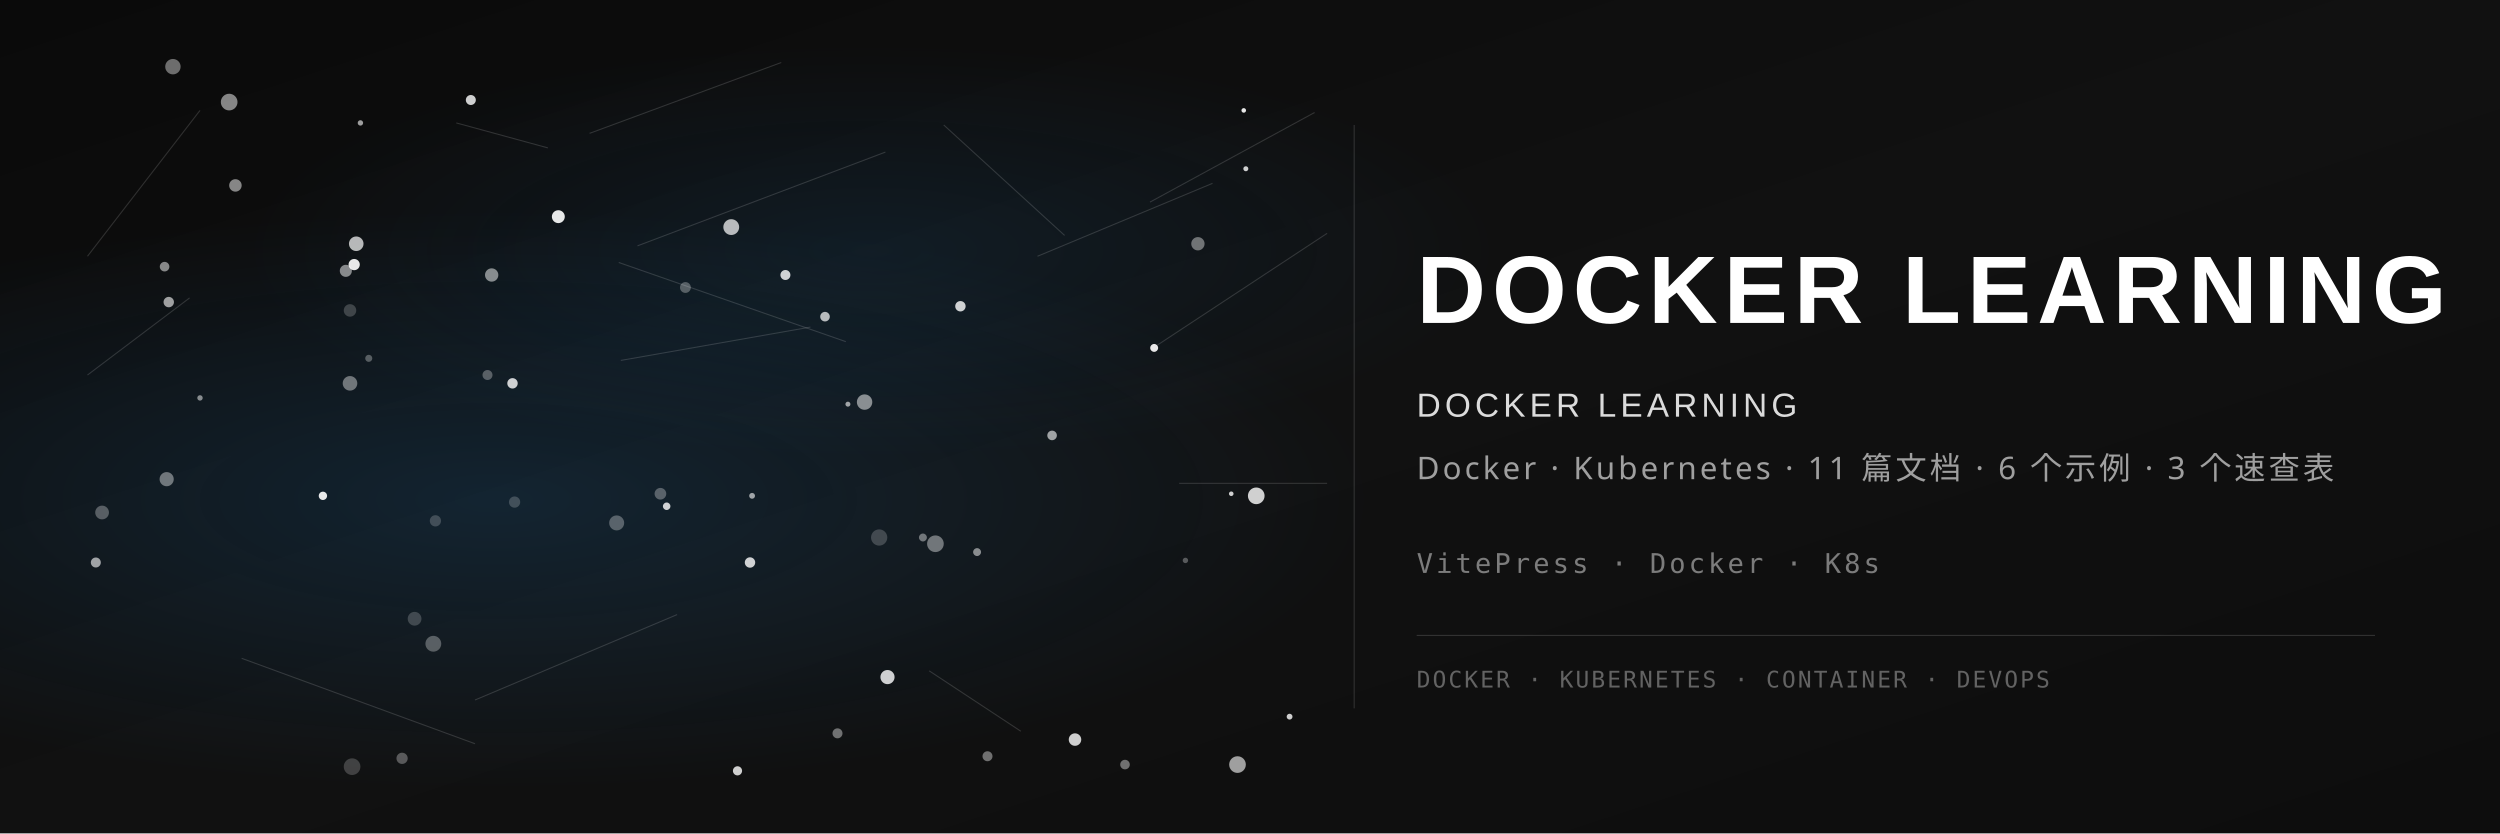
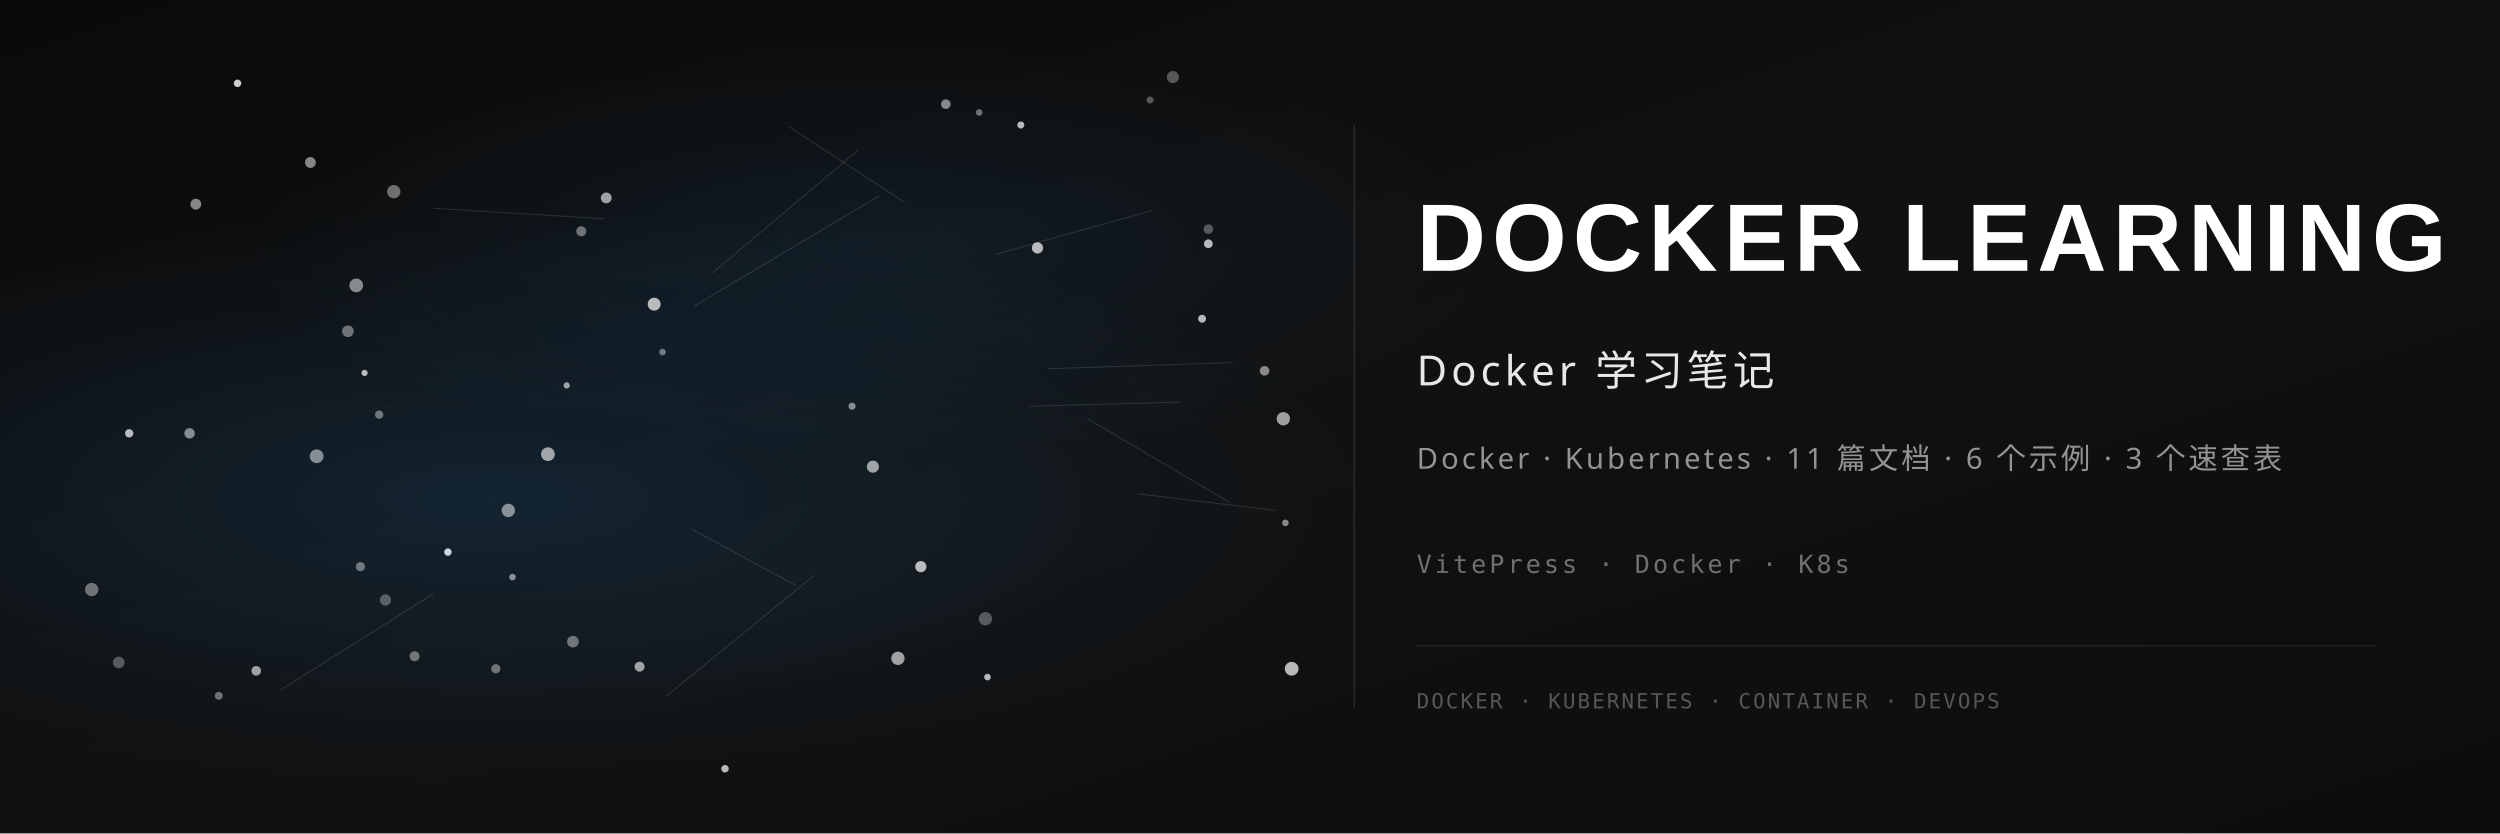
<svg xmlns="http://www.w3.org/2000/svg" viewBox="0 0 1200 400" width="1200" height="400">
  <defs>
    <linearGradient id="bg" x1="0%" y1="0%" x2="100%" y2="100%">
      <stop offset="0%" style="stop-color:#0a0a0a" />
      <stop offset="50%" style="stop-color:#111111" />
      <stop offset="100%" style="stop-color:#0d0d0d" />
    </linearGradient>
    <radialGradient id="glow1" cx="20%" cy="60%" r="35%">
      <stop offset="0%" style="stop-color:#2496ED;stop-opacity:0.15" />
      <stop offset="100%" style="stop-color:#2496ED;stop-opacity:0" />
    </radialGradient>
    <radialGradient id="glow2" cx="35%" cy="30%" r="25%">
      <stop offset="0%" style="stop-color:#2496ED;stop-opacity:0.1" />
      <stop offset="100%" style="stop-color:#2496ED;stop-opacity:0" />
    </radialGradient>
  </defs>
  <rect width="1200" height="400" fill="url(#bg)" />
  <rect width="1200" height="400" fill="url(#glow1)" />
  <rect width="1200" height="400" fill="url(#glow2)" />
-   <circle cx="575" cy="117" r="3.2" fill="white" opacity="0.4" />
-   <circle cx="49" cy="246" r="3.3" fill="white" opacity="0.3" />
-   <circle cx="396" cy="152" r="2.3" fill="white" opacity="0.7" />
-   <circle cx="234" cy="180" r="2.4" fill="white" opacity="0.3" />
-   <circle cx="193" cy="364" r="2.7" fill="white" opacity="0.3" />
-   <circle cx="177" cy="172" r="1.7" fill="white" opacity="0.3" />
-   <circle cx="377" cy="132" r="2.4" fill="white" opacity="0.8" />
-   <circle cx="422" cy="258" r="3.9" fill="white" opacity="0.2" />
-   <circle cx="591" cy="237" r="1.1" fill="white" opacity="0.8" />
-   <circle cx="268" cy="104" r="3.1" fill="white" opacity="0.9" />
-   <circle cx="246" cy="184" r="2.5" fill="white" opacity="0.8" />
-   <circle cx="247" cy="241" r="2.7" fill="white" opacity="0.2" />
-   <circle cx="208" cy="309" r="3.8" fill="white" opacity="0.3" />
-   <circle cx="320" cy="243" r="1.8" fill="white" opacity="0.8" />
-   <circle cx="296" cy="251" r="3.6" fill="white" opacity="0.3" />
-   <circle cx="113" cy="89" r="3.0" fill="white" opacity="0.5" />
-   <circle cx="166" cy="130" r="2.9" fill="white" opacity="0.5" />
-   <circle cx="415" cy="193" r="3.7" fill="white" opacity="0.5" />
-   <circle cx="317" cy="237" r="2.8" fill="white" opacity="0.3" />
-   <circle cx="209" cy="250" r="2.7" fill="white" opacity="0.2" />
-   <circle cx="554" cy="167" r="1.9" fill="white" opacity="0.9" />
-   <circle cx="155" cy="238" r="2.0" fill="white" opacity="0.9" />
-   <circle cx="173" cy="59" r="1.3" fill="white" opacity="0.6" />
-   <circle cx="598" cy="81" r="1.2" fill="white" opacity="0.8" />
-   <circle cx="516" cy="355" r="3.0" fill="white" opacity="0.8" />
-   <circle cx="351" cy="109" r="3.8" fill="white" opacity="0.7" />
-   <circle cx="469" cy="265" r="1.9" fill="white" opacity="0.5" />
-   <circle cx="83" cy="32" r="3.7" fill="white" opacity="0.4" />
-   <circle cx="236" cy="132" r="3.2" fill="white" opacity="0.5" />
-   <circle cx="603" cy="238" r="4.0" fill="white" opacity="0.8" />
-   <circle cx="81" cy="145" r="2.5" fill="white" opacity="0.6" />
-   <circle cx="361" cy="238" r="1.4" fill="white" opacity="0.6" />
-   <circle cx="110" cy="49" r="4.0" fill="white" opacity="0.5" />
-   <circle cx="443" cy="258" r="1.9" fill="white" opacity="0.4" />
-   <circle cx="79" cy="128" r="2.3" fill="white" opacity="0.5" />
-   <circle cx="426" cy="325" r="3.4" fill="white" opacity="0.8" />
-   <circle cx="569" cy="269" r="1.3" fill="white" opacity="0.3" />
-   <circle cx="226" cy="48" r="2.4" fill="white" opacity="0.8" />
-   <circle cx="402" cy="352" r="2.4" fill="white" opacity="0.4" />
-   <circle cx="407" cy="194" r="1.2" fill="white" opacity="0.6" />
-   <circle cx="171" cy="117" r="3.5" fill="white" opacity="0.7" />
-   <circle cx="170" cy="127" r="2.7" fill="white" opacity="0.9" />
-   <circle cx="619" cy="344" r="1.4" fill="white" opacity="0.8" />
-   <circle cx="540" cy="367" r="2.3" fill="white" opacity="0.4" />
-   <circle cx="329" cy="138" r="2.6" fill="white" opacity="0.3" />
-   <circle cx="199" cy="297" r="3.3" fill="white" opacity="0.2" />
-   <circle cx="461" cy="147" r="2.5" fill="white" opacity="0.8" />
-   <circle cx="168" cy="149" r="3.0" fill="white" opacity="0.2" />
-   <circle cx="474" cy="363" r="2.4" fill="white" opacity="0.4" />
-   <circle cx="597" cy="53" r="1.1" fill="white" opacity="0.9" />
-   <circle cx="354" cy="370" r="2.2" fill="white" opacity="0.8" />
-   <circle cx="46" cy="270" r="2.4" fill="white" opacity="0.6" />
-   <circle cx="505" cy="209" r="2.3" fill="white" opacity="0.6" />
-   <circle cx="360" cy="270" r="2.5" fill="white" opacity="0.8" />
-   <circle cx="96" cy="191" r="1.3" fill="white" opacity="0.5" />
-   <circle cx="449" cy="261" r="4.0" fill="white" opacity="0.4" />
-   <circle cx="594" cy="367" r="4.0" fill="white" opacity="0.6" />
-   <circle cx="169" cy="368" r="4.0" fill="white" opacity="0.2" />
-   <circle cx="168" cy="184" r="3.5" fill="white" opacity="0.4" />
-   <circle cx="80" cy="230" r="3.4" fill="white" opacity="0.4" />
-   <line x1="42" y1="123" x2="96" y2="53" stroke="white" stroke-width="0.5" opacity="0.15" />
-   <line x1="552" y1="97" x2="631" y2="54" stroke="white" stroke-width="0.5" opacity="0.15" />
-   <line x1="453" y1="60" x2="511" y2="113" stroke="white" stroke-width="0.5" opacity="0.15" />
-   <line x1="566" y1="232" x2="637" y2="232" stroke="white" stroke-width="0.5" opacity="0.15" />
-   <line x1="298" y1="173" x2="389" y2="157" stroke="white" stroke-width="0.5" opacity="0.15" />
-   <line x1="555" y1="166" x2="637" y2="112" stroke="white" stroke-width="0.5" opacity="0.15" />
-   <line x1="116" y1="316" x2="228" y2="357" stroke="white" stroke-width="0.5" opacity="0.15" />
-   <line x1="306" y1="118" x2="425" y2="73" stroke="white" stroke-width="0.5" opacity="0.15" />
-   <line x1="228" y1="336" x2="325" y2="295" stroke="white" stroke-width="0.5" opacity="0.15" />
-   <line x1="498" y1="123" x2="582" y2="88" stroke="white" stroke-width="0.5" opacity="0.15" />
-   <line x1="42" y1="180" x2="91" y2="143" stroke="white" stroke-width="0.5" opacity="0.15" />
-   <line x1="219" y1="59" x2="263" y2="71" stroke="white" stroke-width="0.5" opacity="0.15" />
-   <line x1="297" y1="126" x2="406" y2="164" stroke="white" stroke-width="0.5" opacity="0.15" />
-   <line x1="283" y1="64" x2="375" y2="30" stroke="white" stroke-width="0.5" opacity="0.15" />
-   <line x1="446" y1="322" x2="490" y2="351" stroke="white" stroke-width="0.5" opacity="0.15" />
+   <circle cx="442" cy="272" r="2.7" fill="white" opacity="0.7" />
+   <circle cx="215" cy="265" r="1.8" fill="white" opacity="0.8" />
+   <circle cx="473" cy="297" r="3.2" fill="white" opacity="0.3" />
+   <circle cx="307" cy="320" r="2.4" fill="white" opacity="0.6" />
+   <circle cx="105" cy="334" r="1.9" fill="white" opacity="0.4" />
+   <circle cx="490" cy="60" r="1.7" fill="white" opacity="0.7" />
+   <circle cx="244" cy="245" r="3.2" fill="white" opacity="0.5" />
+   <circle cx="620" cy="321" r="3.3" fill="white" opacity="0.7" />
+   <circle cx="348" cy="369" r="1.8" fill="white" opacity="0.7" />
+   <circle cx="275" cy="308" r="2.8" fill="white" opacity="0.4" />
+   <circle cx="173" cy="272" r="2.2" fill="white" opacity="0.4" />
+   <circle cx="62" cy="208" r="2.0" fill="white" opacity="0.7" />
+   <circle cx="91" cy="208" r="2.5" fill="white" opacity="0.5" />
+   <circle cx="175" cy="179" r="1.5" fill="white" opacity="0.7" />
+   <circle cx="263" cy="218" r="3.3" fill="white" opacity="0.6" />
+   <circle cx="279" cy="111" r="2.4" fill="white" opacity="0.4" />
+   <circle cx="57" cy="318" r="2.8" fill="white" opacity="0.3" />
+   <circle cx="409" cy="195" r="1.7" fill="white" opacity="0.5" />
+   <circle cx="617" cy="251" r="1.6" fill="white" opacity="0.5" />
+   <circle cx="182" cy="199" r="2.0" fill="white" opacity="0.4" />
+   <circle cx="577" cy="153" r="1.9" fill="white" opacity="0.7" />
+   <circle cx="470" cy="54" r="1.6" fill="white" opacity="0.4" />
+   <circle cx="419" cy="224" r="2.9" fill="white" opacity="0.6" />
+   <circle cx="272" cy="185" r="1.5" fill="white" opacity="0.6" />
+   <circle cx="238" cy="321" r="2.2" fill="white" opacity="0.4" />
+   <circle cx="167" cy="159" r="2.8" fill="white" opacity="0.4" />
+   <circle cx="474" cy="325" r="1.6" fill="white" opacity="0.7" />
+   <circle cx="149" cy="78" r="2.6" fill="white" opacity="0.5" />
+   <circle cx="580" cy="110" r="2.3" fill="white" opacity="0.3" />
+   <circle cx="431" cy="316" r="3.2" fill="white" opacity="0.6" />
+   <circle cx="94" cy="98" r="2.6" fill="white" opacity="0.5" />
+   <circle cx="171" cy="137" r="3.3" fill="white" opacity="0.5" />
+   <circle cx="123" cy="322" r="2.3" fill="white" opacity="0.6" />
+   <circle cx="314" cy="146" r="3.1" fill="white" opacity="0.7" />
+   <circle cx="44" cy="283" r="3.2" fill="white" opacity="0.4" />
+   <circle cx="580" cy="117" r="2.1" fill="white" opacity="0.7" />
+   <circle cx="498" cy="119" r="2.7" fill="white" opacity="0.7" />
+   <circle cx="185" cy="288" r="2.7" fill="white" opacity="0.3" />
+   <circle cx="563" cy="37" r="2.9" fill="white" opacity="0.3" />
+   <circle cx="318" cy="169" r="1.6" fill="white" opacity="0.4" />
+   <circle cx="199" cy="315" r="2.4" fill="white" opacity="0.4" />
+   <circle cx="246" cy="277" r="1.6" fill="white" opacity="0.5" />
+   <circle cx="152" cy="219" r="3.3" fill="white" opacity="0.5" />
+   <circle cx="189" cy="92" r="3.2" fill="white" opacity="0.4" />
+   <circle cx="552" cy="48" r="1.7" fill="white" opacity="0.3" />
+   <circle cx="291" cy="95" r="2.6" fill="white" opacity="0.6" />
+   <circle cx="454" cy="50" r="2.3" fill="white" opacity="0.5" />
+   <circle cx="616" cy="201" r="3.2" fill="white" opacity="0.6" />
+   <circle cx="114" cy="40" r="1.8" fill="white" opacity="0.8" />
+   <circle cx="607" cy="178" r="2.3" fill="white" opacity="0.5" />
+   <line x1="320" y1="334" x2="391" y2="276" stroke="white" stroke-width="0.5" opacity="0.12" />
+   <line x1="494" y1="195" x2="566" y2="193" stroke="white" stroke-width="0.5" opacity="0.12" />
+   <line x1="333" y1="147" x2="422" y2="94" stroke="white" stroke-width="0.5" opacity="0.12" />
+   <line x1="208" y1="100" x2="290" y2="105" stroke="white" stroke-width="0.5" opacity="0.12" />
+   <line x1="546" y1="237" x2="612" y2="245" stroke="white" stroke-width="0.5" opacity="0.12" />
+   <line x1="503" y1="177" x2="592" y2="174" stroke="white" stroke-width="0.5" opacity="0.12" />
+   <line x1="332" y1="254" x2="382" y2="281" stroke="white" stroke-width="0.5" opacity="0.12" />
+   <line x1="522" y1="201" x2="590" y2="241" stroke="white" stroke-width="0.5" opacity="0.12" />
+   <line x1="379" y1="61" x2="434" y2="97" stroke="white" stroke-width="0.5" opacity="0.12" />
+   <line x1="478" y1="122" x2="553" y2="101" stroke="white" stroke-width="0.5" opacity="0.12" />
+   <line x1="342" y1="131" x2="412" y2="72" stroke="white" stroke-width="0.5" opacity="0.12" />
+   <line x1="135" y1="331" x2="208" y2="285" stroke="white" stroke-width="0.5" opacity="0.12" />
  <line x1="650" y1="60" x2="650" y2="340" stroke="white" stroke-width="0.5" opacity="0.15" />
-   <text x="680" y="155" font-family="'SF Pro Display','Helvetica Neue',Arial,sans-serif" font-size="46" font-weight="800" fill="white" letter-spacing="3">DOCKER LEARNING</text>
-   <text x="680" y="200" font-family="'SF Pro Display','Helvetica Neue',Arial,sans-serif" font-size="16" font-weight="400" fill="white" opacity="0.85" letter-spacing="2">DOCKER LEARNING</text>
-   <text x="680" y="230" font-family="'Noto Sans SC','PingFang SC','Microsoft YaHei',sans-serif" font-size="15" font-weight="300" fill="white" opacity="0.6" letter-spacing="1.5">Docker · Kubernetes · 11 篇文档 · 6 个示例 · 3 个速查表</text>
-   <text x="680" y="275" font-family="'SF Mono','Fira Code','Consolas',monospace" font-size="13" fill="white" opacity="0.45" letter-spacing="1.5">VitePress · Docker · K8s</text>
-   <line x1="680" y1="305" x2="1140" y2="305" stroke="white" stroke-width="0.5" opacity="0.15" />
-   <text x="680" y="330" font-family="'SF Mono','Fira Code','Consolas',monospace" font-size="11" fill="white" opacity="0.35" letter-spacing="1">DOCKER · KUBERNETES · CONTAINER · DEVOPS</text>
+   <text x="680" y="130" font-family="'SF Pro Display','Helvetica Neue',Arial,sans-serif" font-size="46" font-weight="800" fill="white" letter-spacing="3">DOCKER LEARNING</text>
+   <text x="680" y="185" font-family="'Noto Sans SC','PingFang SC','Microsoft YaHei',sans-serif" font-size="20" font-weight="500" fill="white" opacity="0.9" letter-spacing="2">Docker 学习笔记</text>
+   <text x="680" y="225" font-family="'Noto Sans SC','PingFang SC','Microsoft YaHei',sans-serif" font-size="14" font-weight="300" fill="white" opacity="0.55" letter-spacing="1.5">Docker · Kubernetes · 11 篇文档 · 6 个示例 · 3 个速查表</text>
+   <text x="680" y="275" font-family="'SF Mono','Fira Code','Consolas',monospace" font-size="12" fill="white" opacity="0.4" letter-spacing="1.5">VitePress · Docker · K8s</text>
+   <line x1="680" y1="310" x2="1140" y2="310" stroke="white" stroke-width="0.5" opacity="0.12" />
+   <text x="680" y="340" font-family="'SF Mono','Fira Code','Consolas',monospace" font-size="10" fill="white" opacity="0.3" letter-spacing="1">DOCKER · KUBERNETES · CONTAINER · DEVOPS</text>
</svg>
